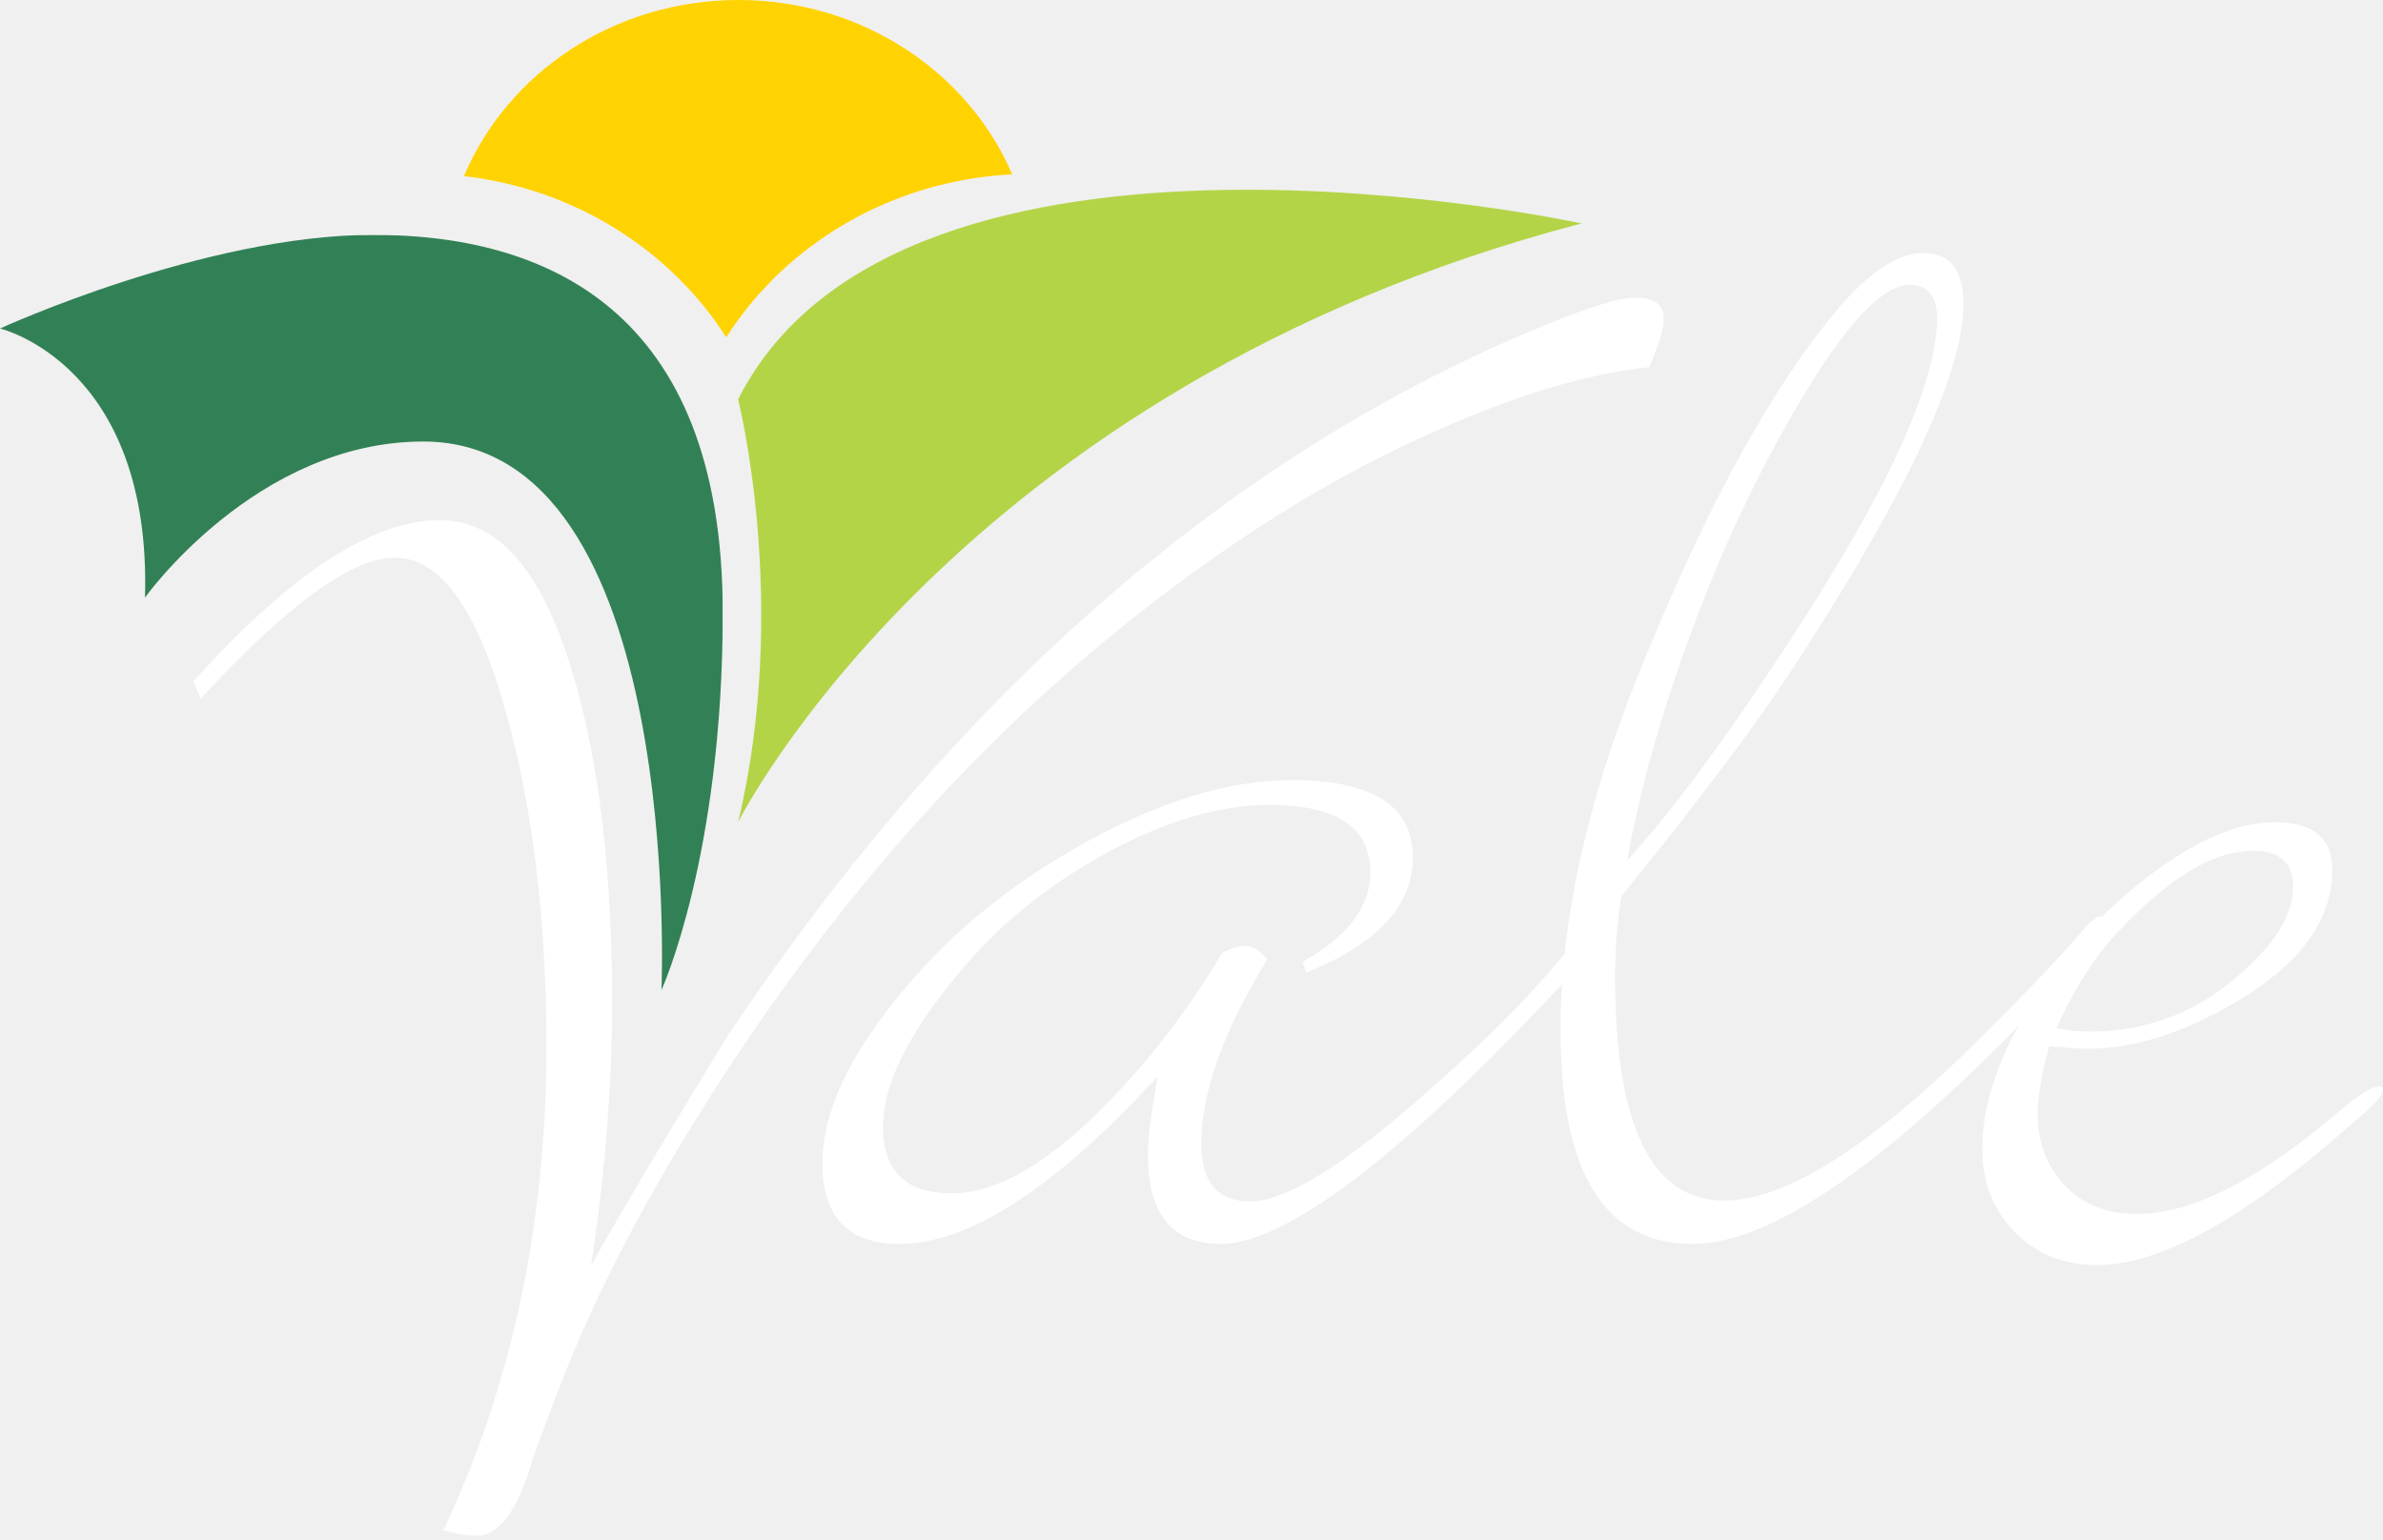
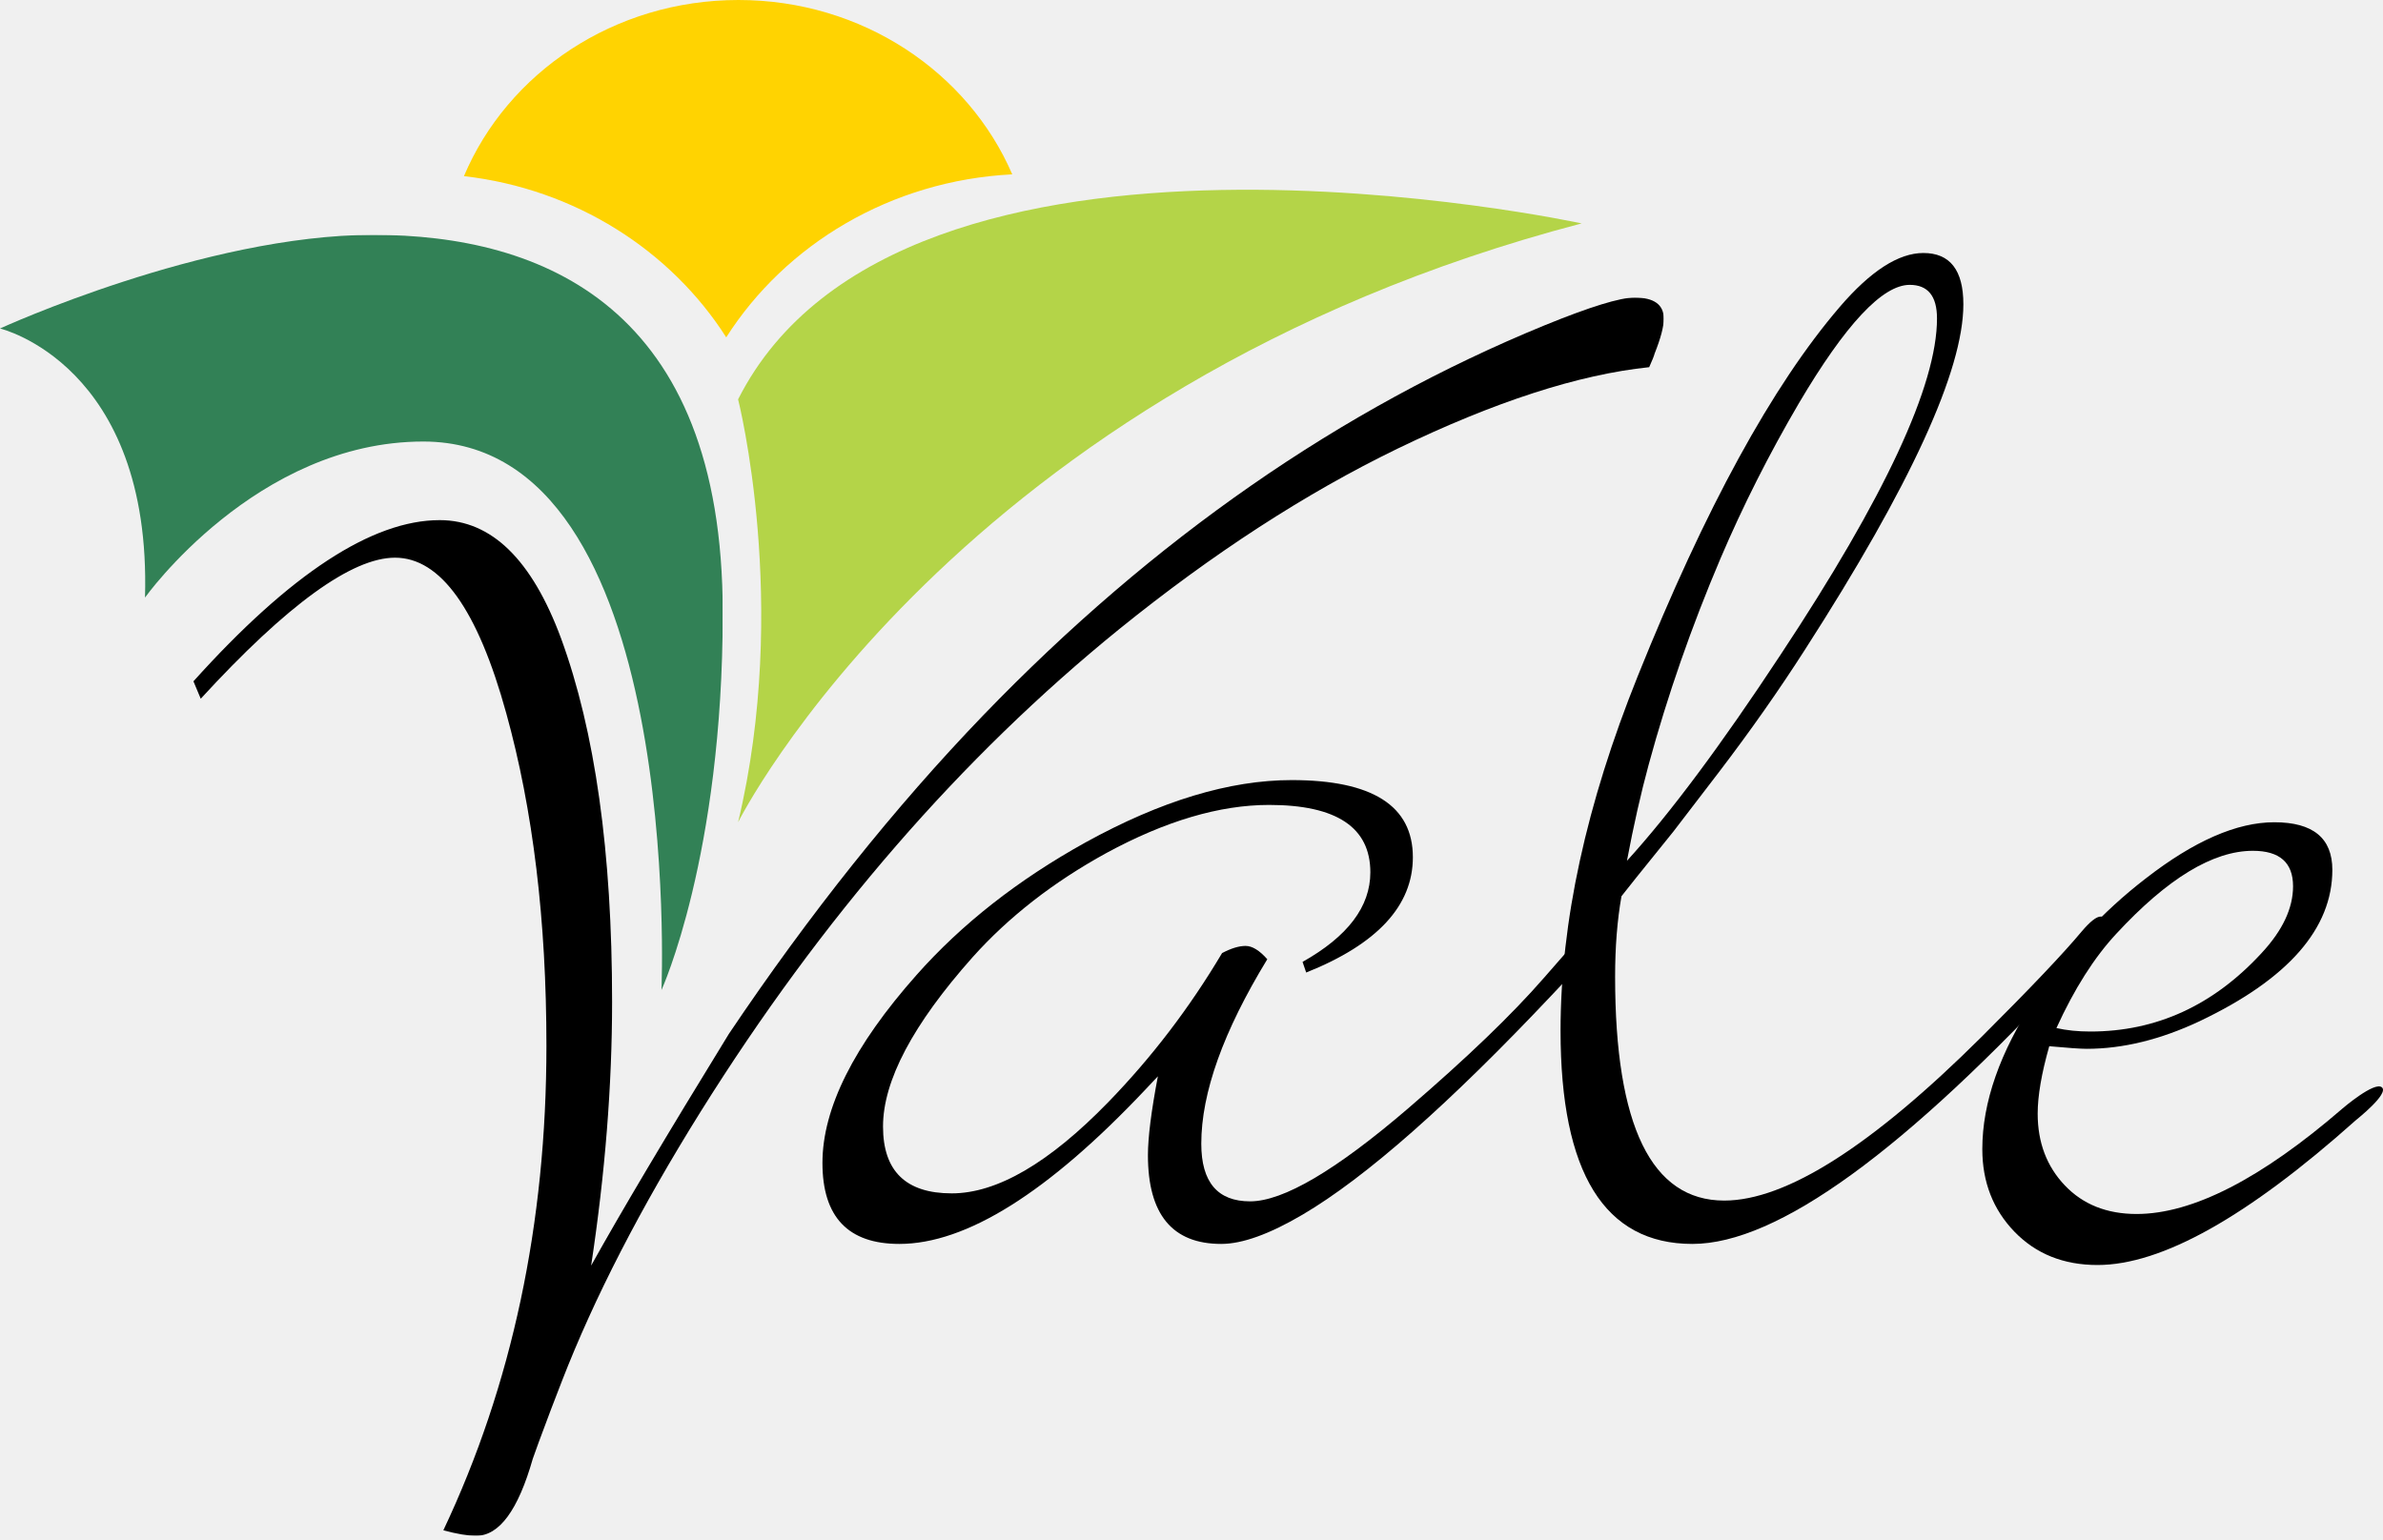
<svg xmlns="http://www.w3.org/2000/svg" xmlns:xlink="http://www.w3.org/1999/xlink" width="113px" height="73px" viewBox="0 0 113 73" version="1.1">
  <defs>
    <polygon id="path-1" points="0.173 58.843 69.895 58.843 69.895 0.114 0.173 0.114" />
    <polygon id="path-3" points="0 0.139 0 35.96 34.272 35.96 34.272 0.139 2.45838259e-21 0.139" />
  </defs>
  <g id="Symbols" stroke="none" stroke-width="1" fill="none" fill-rule="evenodd">
    <g id="Header-Bar" transform="translate(-200, -55)">
      <g id="Page-1" transform="translate(200, 55)">
        <g id="Group-3" transform="translate(9, 14)">
          <mask id="mask-2" fill="white">
            <use xlink:href="#path-1" />
          </mask>
          <g id="Clip-2" />
-           <path d="M69.895,1.114 C69.895,1.49 69.751,2.041 69.463,2.764 C69.434,2.88 69.347,3.097 69.203,3.416 C65.858,3.763 61.879,5.052 57.266,7.282 C52.911,9.396 48.514,12.249 44.074,15.839 C36.576,21.92 29.959,29.551 24.221,38.731 C21.366,43.307 19.175,47.564 17.647,51.502 L17.128,52.848 C16.637,54.151 16.349,54.933 16.263,55.194 C15.57,57.626 14.676,58.843 13.581,58.843 C13.177,58.843 12.658,58.756 12.024,58.582 C15.282,51.69 16.911,44.03 16.911,35.603 C16.911,29.667 16.277,24.411 15.008,19.835 C13.652,14.913 11.894,12.451 9.731,12.451 C7.684,12.451 4.613,14.681 0.519,19.14 L0.173,18.315 C4.757,13.218 8.65,10.67 11.851,10.67 C14.301,10.67 16.219,12.538 17.603,16.273 C19.218,20.676 20.025,26.424 20.025,33.518 C20.025,37.486 19.694,41.656 19.031,46.029 C20.415,43.538 22.591,39.875 25.562,35.039 C29.396,29.334 33.419,24.295 37.629,19.922 C45.702,11.554 54.584,5.385 64.273,1.418 C66.406,0.549 67.819,0.114 68.511,0.114 C69.434,0.114 69.895,0.448 69.895,1.114" id="Fill-1" fill="#FFFFFF" mask="url(#mask-2)" />
+           <path d="M69.895,1.114 C69.895,1.49 69.751,2.041 69.463,2.764 C69.434,2.88 69.347,3.097 69.203,3.416 C65.858,3.763 61.879,5.052 57.266,7.282 C52.911,9.396 48.514,12.249 44.074,15.839 C36.576,21.92 29.959,29.551 24.221,38.731 C21.366,43.307 19.175,47.564 17.647,51.502 L17.128,52.848 C16.637,54.151 16.349,54.933 16.263,55.194 C15.57,57.626 14.676,58.843 13.581,58.843 C13.177,58.843 12.658,58.756 12.024,58.582 C15.282,51.69 16.911,44.03 16.911,35.603 C16.911,29.667 16.277,24.411 15.008,19.835 C13.652,14.913 11.894,12.451 9.731,12.451 C7.684,12.451 4.613,14.681 0.519,19.14 L0.173,18.315 C4.757,13.218 8.65,10.67 11.851,10.67 C14.301,10.67 16.219,12.538 17.603,16.273 C19.218,20.676 20.025,26.424 20.025,33.518 C20.025,37.486 19.694,41.656 19.031,46.029 C20.415,43.538 22.591,39.875 25.562,35.039 C29.396,29.334 33.419,24.295 37.629,19.922 C45.702,11.554 54.584,5.385 64.273,1.418 C66.406,0.549 67.819,0.114 68.511,0.114 C69.434,0.114 69.895,0.448 69.895,1.114" id="Fill-1" fill="#000000" mask="url(#mask-2)" />
        </g>
-         <path d="M76,44.319 C76,44.544 75.214,45.483 73.642,47.138 C68.726,52.354 64.767,55.845 61.766,57.612 C60.194,58.537 58.908,59 57.907,59 C55.592,59 54.434,57.598 54.434,54.793 C54.434,53.952 54.591,52.705 54.906,51.05 L54.306,51.687 C49.704,56.563 45.817,59 42.644,59 C40.215,59 39,57.72 39,55.158 C39,52.568 40.486,49.598 43.459,46.247 C45.603,43.827 48.275,41.73 51.476,39.956 C55.049,37.985 58.307,37 61.251,37 C65.081,37 66.997,38.22 66.997,40.66 C66.997,42.959 65.31,44.782 61.938,46.128 L61.766,45.623 C63.91,44.418 64.981,43.002 64.981,41.375 C64.981,39.244 63.38,38.178 60.18,38.178 C57.836,38.178 55.263,38.939 52.462,40.46 C49.947,41.84 47.832,43.488 46.117,45.404 C43.287,48.587 41.872,51.264 41.872,53.433 C41.872,55.546 42.958,56.602 45.131,56.602 C47.275,56.602 49.747,55.162 52.548,52.281 C54.606,50.162 56.407,47.804 57.95,45.205 C58.379,44.979 58.75,44.866 59.065,44.866 C59.379,44.866 59.722,45.076 60.094,45.497 C58.007,48.919 56.964,51.835 56.964,54.247 C56.964,56.07 57.736,56.981 59.279,56.981 C60.851,56.981 63.352,55.509 66.782,52.564 C69.554,50.181 71.698,48.12 73.213,46.38 L74.242,45.203 C74.985,44.361 75.457,43.941 75.657,43.941 C75.886,43.941 76,44.067 76,44.319" id="Fill-4" fill="#FFFFFF" />
-         <path d="M91.851,15.105 C91.851,14.042 91.42,13.511 90.557,13.511 C89.264,13.511 87.51,15.385 85.297,19.134 C83.888,21.54 82.652,23.988 81.589,26.478 C80.209,29.723 79.073,32.982 78.182,36.255 C77.809,37.626 77.464,39.151 77.148,40.83 C79.188,38.592 81.617,35.332 84.435,31.052 C89.378,23.582 91.851,18.267 91.851,15.105 M100,43.893 C100,44.033 99.468,44.676 98.405,45.823 C90.327,54.608 84.276,59 80.252,59 C76.084,59 74,55.629 74,48.887 C74,43.739 75.222,38.13 77.665,32.059 C80.856,24.114 84.046,18.281 87.237,14.56 C88.703,12.854 90.025,12 91.204,12 C92.469,12 93.101,12.812 93.101,14.434 C93.101,17.567 90.6,23.023 85.599,30.8 C84.363,32.73 82.997,34.675 81.502,36.633 L79.347,39.445 L77.622,41.585 C77.507,41.725 77.262,42.033 76.889,42.508 C76.687,43.655 76.587,44.928 76.587,46.327 C76.587,53.405 78.312,56.944 81.761,56.944 C84.693,56.944 88.76,54.356 93.964,49.18 C96.263,46.887 97.844,45.222 98.706,44.187 C99.109,43.711 99.411,43.473 99.612,43.473 C99.871,43.473 100,43.614 100,43.893" id="Fill-6" fill="#FFFFFF" />
-         <path d="M108.735,42.035 C108.735,40.914 108.1,40.354 106.83,40.354 C104.938,40.354 102.779,41.666 100.351,44.291 C99.307,45.413 98.361,46.902 97.514,48.762 C97.994,48.871 98.531,48.926 99.123,48.926 C102.257,48.926 104.967,47.682 107.253,45.193 C108.241,44.127 108.735,43.075 108.735,42.035 M111.698,53.144 C106.583,57.711 102.509,60 99.462,60 C97.853,60 96.541,59.473 95.524,58.421 C94.508,57.368 94,56.062 94,54.504 C94,52.289 94.832,49.91 96.498,47.367 C97.938,45.152 99.688,43.252 101.749,41.666 C104.035,39.889 106.068,39 107.846,39 C109.681,39 110.598,39.752 110.598,41.256 C110.598,44.045 108.502,46.438 104.309,48.434 C102.451,49.309 100.664,49.746 98.947,49.746 C98.665,49.746 98.074,49.705 97.174,49.623 C96.808,50.909 96.625,51.975 96.625,52.822 C96.625,54.19 97.055,55.324 97.914,56.226 C98.773,57.129 99.907,57.58 101.317,57.58 C103.965,57.58 107.22,55.913 111.081,52.576 C111.081,52.576 112.6,51.27 112.949,51.574 C113.297,51.878 111.765,53.084 111.698,53.144" id="Fill-8" fill="#FFFFFF" />
+         <path d="M76,44.319 C76,44.544 75.214,45.483 73.642,47.138 C68.726,52.354 64.767,55.845 61.766,57.612 C60.194,58.537 58.908,59 57.907,59 C55.592,59 54.434,57.598 54.434,54.793 C54.434,53.952 54.591,52.705 54.906,51.05 L54.306,51.687 C49.704,56.563 45.817,59 42.644,59 C40.215,59 39,57.72 39,55.158 C39,52.568 40.486,49.598 43.459,46.247 C45.603,43.827 48.275,41.73 51.476,39.956 C55.049,37.985 58.307,37 61.251,37 C65.081,37 66.997,38.22 66.997,40.66 C66.997,42.959 65.31,44.782 61.938,46.128 L61.766,45.623 C63.91,44.418 64.981,43.002 64.981,41.375 C64.981,39.244 63.38,38.178 60.18,38.178 C57.836,38.178 55.263,38.939 52.462,40.46 C49.947,41.84 47.832,43.488 46.117,45.404 C43.287,48.587 41.872,51.264 41.872,53.433 C41.872,55.546 42.958,56.602 45.131,56.602 C47.275,56.602 49.747,55.162 52.548,52.281 C54.606,50.162 56.407,47.804 57.95,45.205 C58.379,44.979 58.75,44.866 59.065,44.866 C59.379,44.866 59.722,45.076 60.094,45.497 C58.007,48.919 56.964,51.835 56.964,54.247 C56.964,56.07 57.736,56.981 59.279,56.981 C60.851,56.981 63.352,55.509 66.782,52.564 C69.554,50.181 71.698,48.12 73.213,46.38 L74.242,45.203 C74.985,44.361 75.457,43.941 75.657,43.941 C75.886,43.941 76,44.067 76,44.319" id="Fill-4" fill="#000000" />
+         <path d="M91.851,15.105 C91.851,14.042 91.42,13.511 90.557,13.511 C89.264,13.511 87.51,15.385 85.297,19.134 C83.888,21.54 82.652,23.988 81.589,26.478 C80.209,29.723 79.073,32.982 78.182,36.255 C77.809,37.626 77.464,39.151 77.148,40.83 C79.188,38.592 81.617,35.332 84.435,31.052 C89.378,23.582 91.851,18.267 91.851,15.105 M100,43.893 C100,44.033 99.468,44.676 98.405,45.823 C90.327,54.608 84.276,59 80.252,59 C76.084,59 74,55.629 74,48.887 C74,43.739 75.222,38.13 77.665,32.059 C80.856,24.114 84.046,18.281 87.237,14.56 C88.703,12.854 90.025,12 91.204,12 C92.469,12 93.101,12.812 93.101,14.434 C93.101,17.567 90.6,23.023 85.599,30.8 C84.363,32.73 82.997,34.675 81.502,36.633 L79.347,39.445 L77.622,41.585 C77.507,41.725 77.262,42.033 76.889,42.508 C76.687,43.655 76.587,44.928 76.587,46.327 C76.587,53.405 78.312,56.944 81.761,56.944 C84.693,56.944 88.76,54.356 93.964,49.18 C96.263,46.887 97.844,45.222 98.706,44.187 C99.109,43.711 99.411,43.473 99.612,43.473 C99.871,43.473 100,43.614 100,43.893" id="Fill-6" fill="#000000" />
+         <path d="M108.735,42.035 C108.735,40.914 108.1,40.354 106.83,40.354 C104.938,40.354 102.779,41.666 100.351,44.291 C99.307,45.413 98.361,46.902 97.514,48.762 C97.994,48.871 98.531,48.926 99.123,48.926 C102.257,48.926 104.967,47.682 107.253,45.193 C108.241,44.127 108.735,43.075 108.735,42.035 M111.698,53.144 C106.583,57.711 102.509,60 99.462,60 C97.853,60 96.541,59.473 95.524,58.421 C94.508,57.368 94,56.062 94,54.504 C94,52.289 94.832,49.91 96.498,47.367 C97.938,45.152 99.688,43.252 101.749,41.666 C104.035,39.889 106.068,39 107.846,39 C109.681,39 110.598,39.752 110.598,41.256 C110.598,44.045 108.502,46.438 104.309,48.434 C102.451,49.309 100.664,49.746 98.947,49.746 C98.665,49.746 98.074,49.705 97.174,49.623 C96.808,50.909 96.625,51.975 96.625,52.822 C96.625,54.19 97.055,55.324 97.914,56.226 C98.773,57.129 99.907,57.58 101.317,57.58 C103.965,57.58 107.22,55.913 111.081,52.576 C111.081,52.576 112.6,51.27 112.949,51.574 C113.297,51.878 111.765,53.084 111.698,53.144" id="Fill-8" fill="#000000" />
        <g id="Group-12" transform="translate(0, 11)">
          <mask id="mask-4" fill="white">
            <use xlink:href="#path-3" />
          </mask>
          <g id="Clip-11" />
          <path d="M6.876,17.343 C6.876,17.343 12.144,9.942 20.072,9.942 C32.486,9.942 31.366,35.96 31.366,35.96 C31.366,35.96 34.272,29.62 34.272,18.07 C34.272,3.531 25.703,0.139 17.694,0.139 C9.686,0.139 -5.44189852e-05,4.581 -5.44189852e-05,4.581 C-5.44189852e-05,4.581 7.196,6.277 6.876,17.343" id="Fill-10" fill="#328156" mask="url(#mask-4)" />
        </g>
        <path d="M35,18.941 C35,18.941 37.47,28.65 35,39 C35,39 45.279,18.379 75,10.597 C75,10.597 42.764,3.587 35,18.941" id="Fill-13" fill="#B4D448" />
        <path d="M34.437,16 C37.252,11.585 42.243,8.563 48,8.269 C45.911,3.42 40.889,0 35.016,0 C29.11,0 24.067,3.461 22,8.354 C27.28,8.959 31.807,11.875 34.437,16" id="Fill-15" fill="#FFD301" />
      </g>
    </g>
  </g>
</svg>
